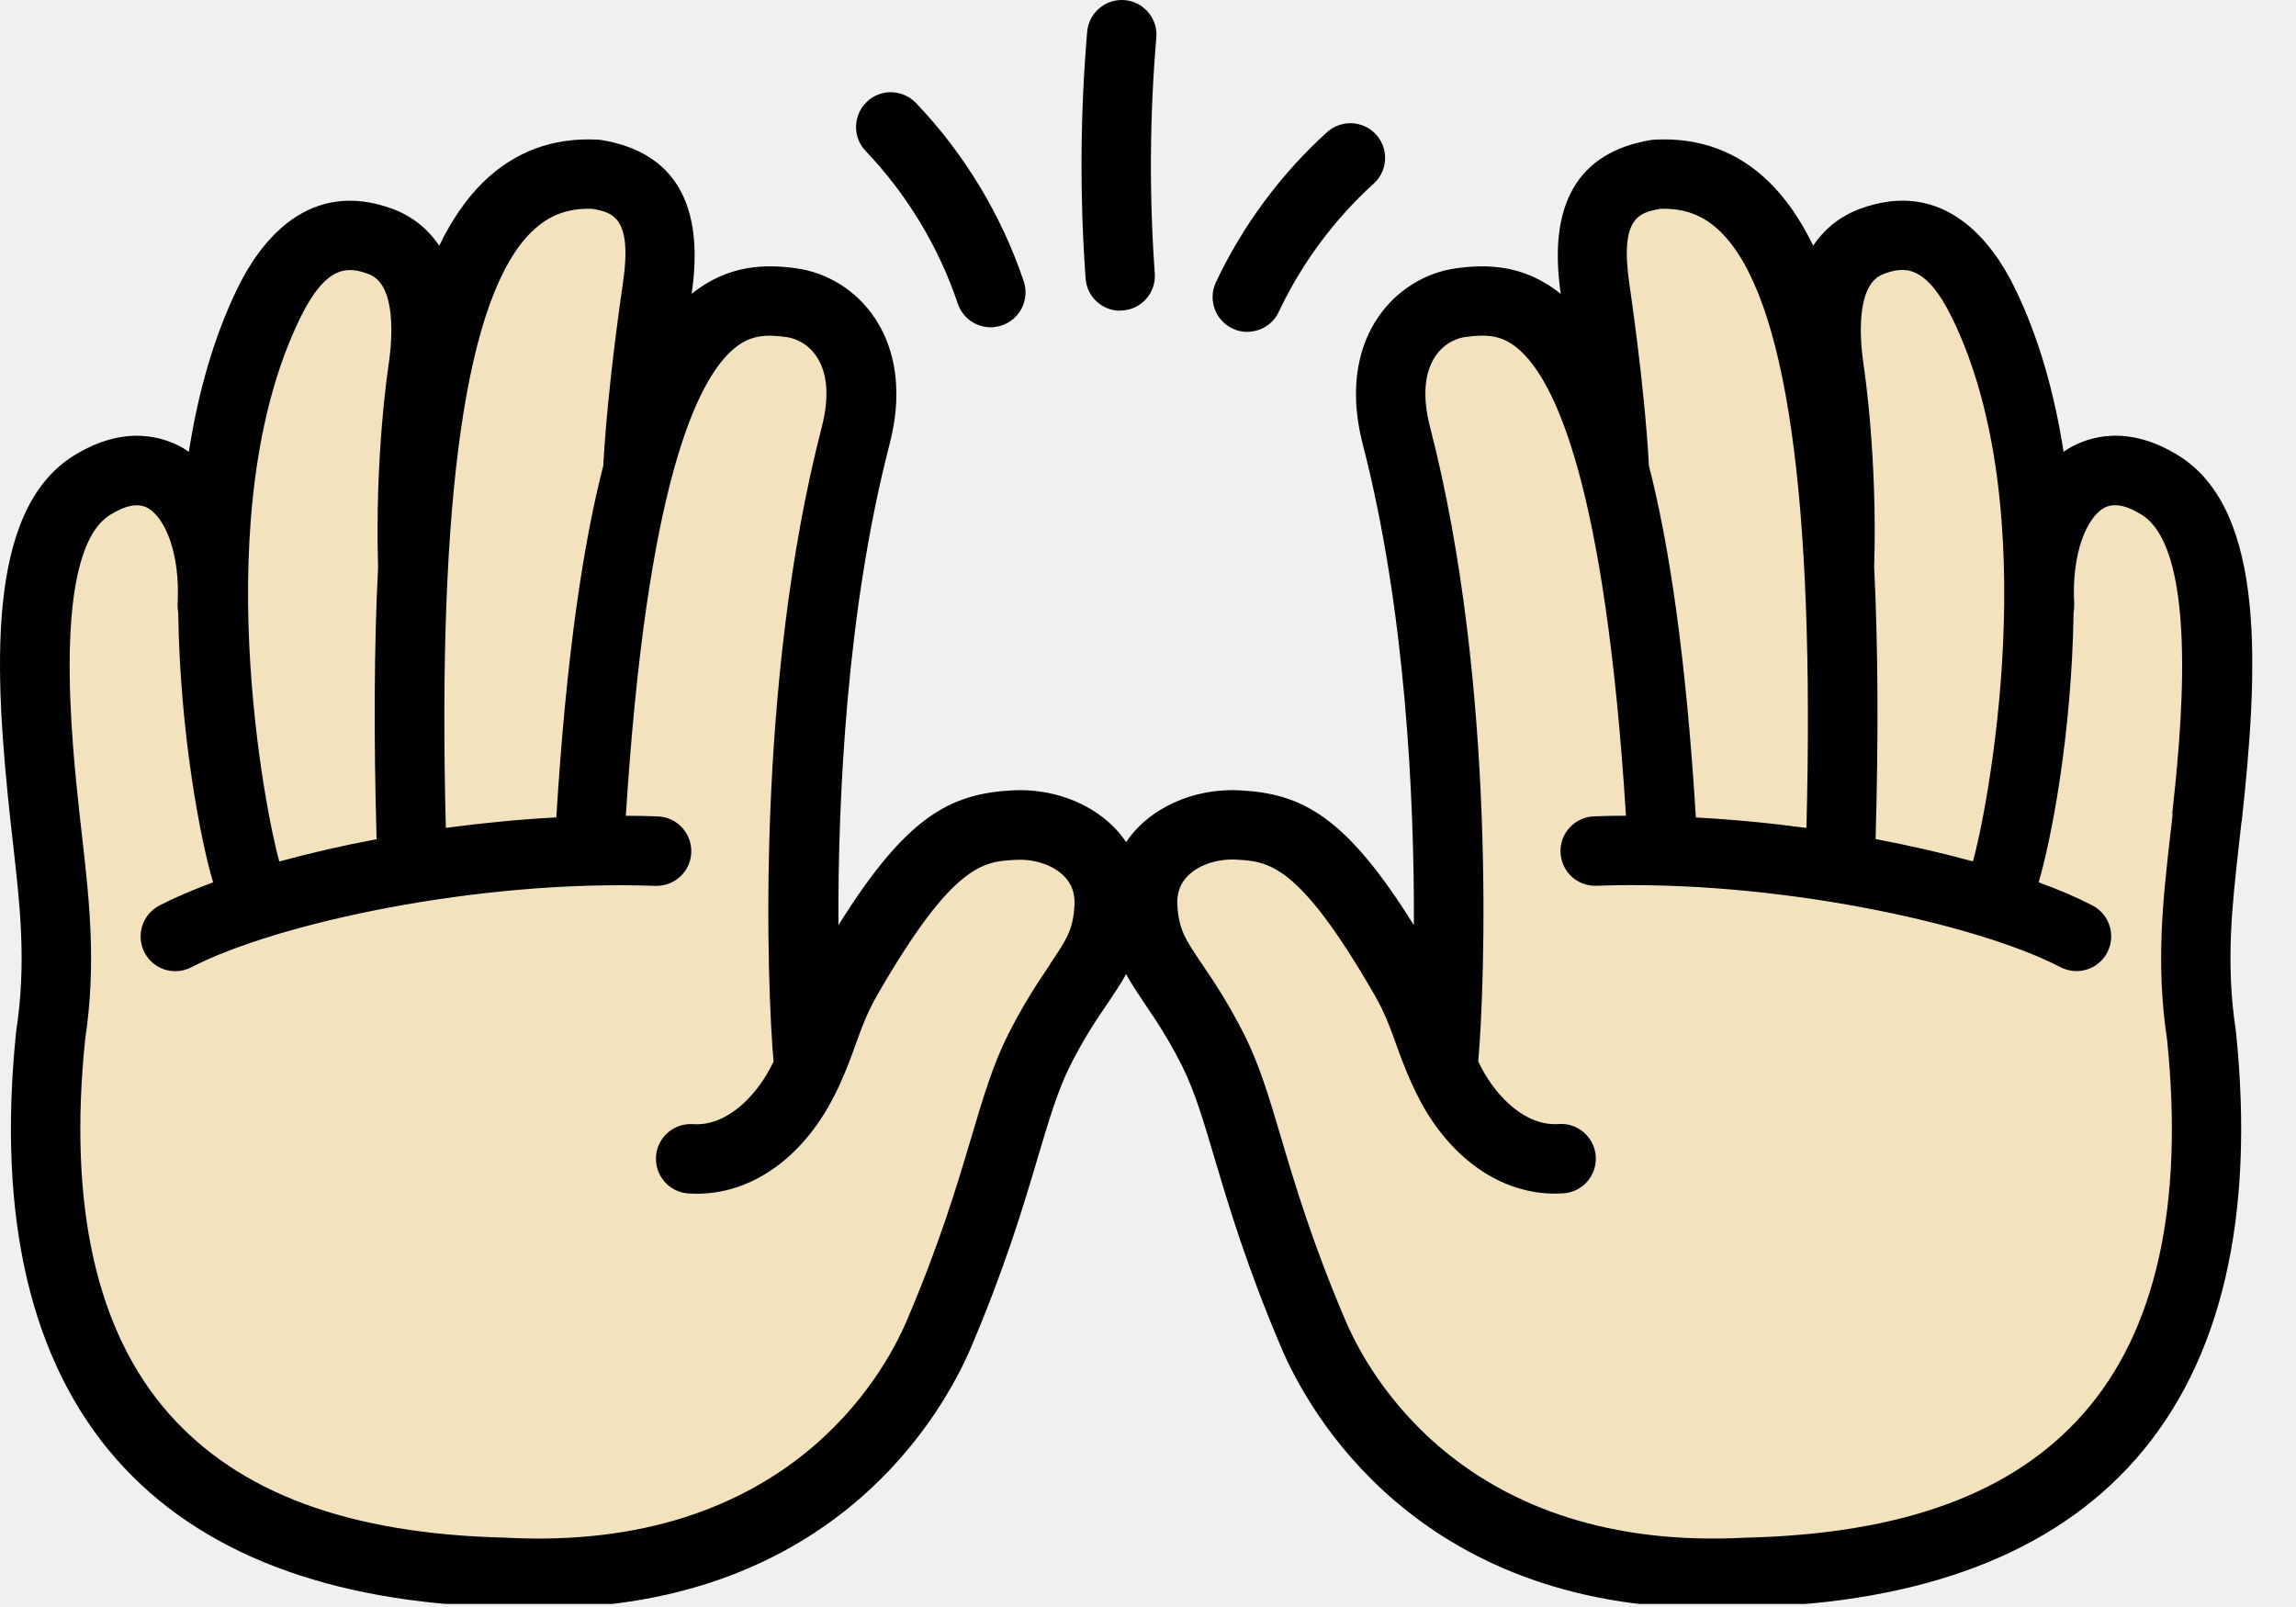
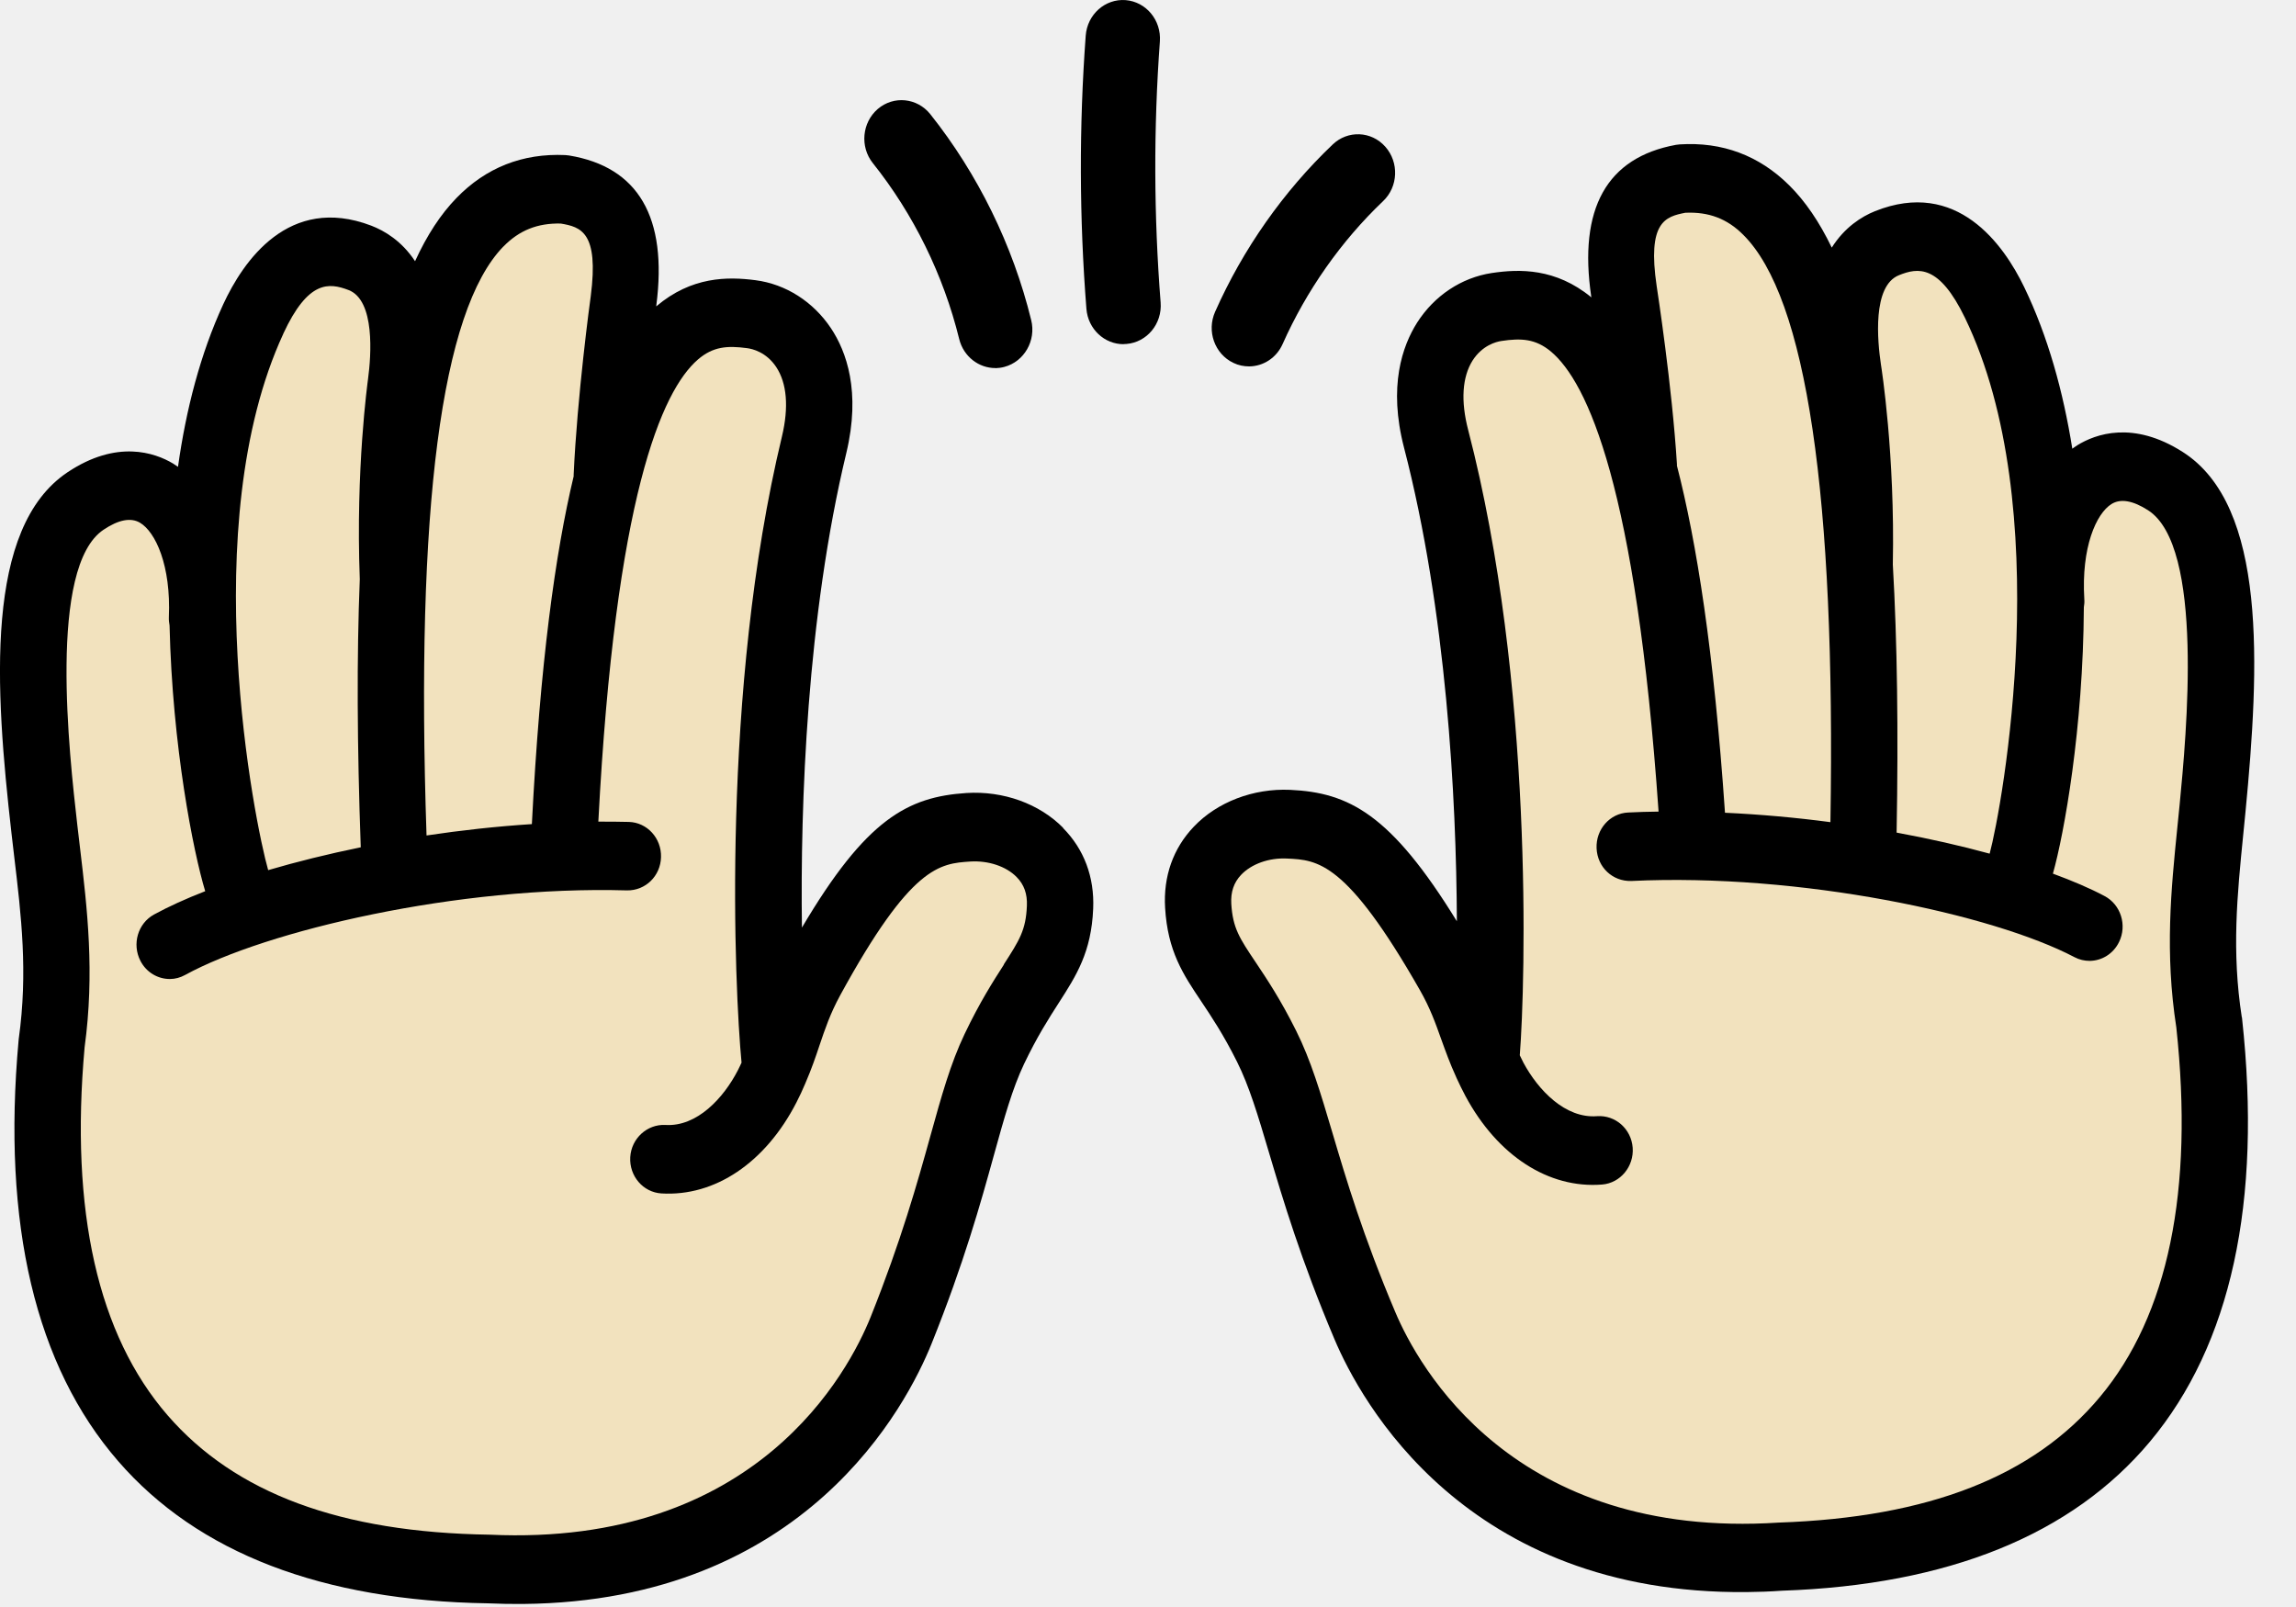
<svg xmlns="http://www.w3.org/2000/svg" width="40" height="28" viewBox="0 0 40 28" fill="none">
-   <g clip-path="url(#clip0_12055_97354)">
-     <g clip-path="url(#clip1_12055_97354)">
-       <path d="M21.731 5.783C21.645 5.783 21.558 5.765 21.474 5.725C21.17 5.582 21.041 5.222 21.183 4.919C21.645 3.936 22.314 3.032 23.119 2.303C23.368 2.079 23.75 2.099 23.974 2.345C24.199 2.594 24.179 2.976 23.932 3.2C23.245 3.821 22.674 4.594 22.279 5.432C22.177 5.652 21.958 5.781 21.731 5.781V5.783Z" fill="black" />
-       <path d="M19.515 5.414C19.201 5.414 18.934 5.171 18.913 4.851C18.81 3.425 18.819 1.978 18.94 0.553C18.969 0.221 19.262 -0.026 19.594 0.002C19.926 0.031 20.175 0.323 20.145 0.656C20.029 2.018 20.02 3.401 20.118 4.764C20.142 5.098 19.892 5.386 19.557 5.41C19.543 5.41 19.528 5.41 19.514 5.41L19.515 5.414Z" fill="black" />
-       <path d="M17.311 5.701C17.038 5.723 16.777 5.56 16.686 5.29C16.355 4.303 15.8 3.385 15.082 2.632C14.85 2.391 14.859 2.007 15.101 1.775C15.342 1.543 15.725 1.553 15.957 1.794C16.799 2.674 17.448 3.748 17.835 4.902C17.941 5.22 17.771 5.562 17.453 5.67C17.406 5.686 17.358 5.695 17.311 5.699V5.701Z" fill="black" />
-       <path d="M17.667 14.373C16.839 14.417 16.167 14.602 14.774 17.02C14.427 17.621 14.352 18.056 14.103 18.604C14.003 17.806 13.709 12.231 14.909 7.591C15.29 6.114 14.501 5.37 13.782 5.273C12.985 5.166 11.882 5.217 11.097 8.253L11.115 8.116C11.192 6.744 11.451 5.018 11.451 5.018C11.688 3.363 10.932 3.131 10.381 3.038C8.662 2.948 7.474 4.583 7.197 9.902H7.191C7.131 7.975 7.369 6.444 7.369 6.444C7.584 4.965 7.133 4.398 6.64 4.212C5.516 3.788 4.957 4.713 4.683 5.275C3.909 6.861 3.688 8.813 3.708 10.58L3.697 10.567C3.788 8.874 2.899 7.637 1.591 8.463C0.283 9.288 0.581 12.386 0.784 14.255C0.913 15.46 1.094 16.635 0.88 18.041C0.046 26.133 5.288 27.317 8.79 27.401C13.113 27.631 15.466 25.333 16.354 23.251C17.426 20.736 17.57 19.355 18.104 18.297C18.788 16.94 19.278 16.774 19.329 15.804C19.38 14.834 18.487 14.332 17.665 14.377L17.667 14.373ZM13.948 18.916C13.564 19.623 14.103 18.604 14.103 18.604C14.057 18.704 14.008 18.807 13.948 18.916Z" fill="#F2E2BE" />
-       <path d="M37.644 8.461C36.337 7.635 35.447 8.873 35.538 10.565L35.527 10.578C35.547 8.813 35.328 6.859 34.552 5.273C34.278 4.712 33.719 3.786 32.596 4.21C32.102 4.396 31.651 4.963 31.867 6.442C31.867 6.442 32.108 7.995 32.044 9.94V9.968C31.774 4.596 30.583 2.946 28.857 3.036C28.303 3.129 27.549 3.361 27.786 5.016C27.786 5.016 28.04 6.702 28.12 8.066H28.091C27.309 5.215 26.237 5.165 25.456 5.271C24.736 5.368 23.947 6.112 24.328 7.589C25.529 12.231 25.235 17.805 25.134 18.602C24.886 18.052 24.811 17.619 24.464 17.018C23.068 14.6 22.396 14.417 21.57 14.371C20.748 14.328 19.855 14.828 19.906 15.798C19.957 16.768 20.447 16.934 21.132 18.291C21.665 19.349 21.81 20.73 22.882 23.245C23.77 25.328 26.122 27.627 30.446 27.395C33.947 27.311 39.188 26.128 38.355 18.036C38.141 16.629 38.322 15.455 38.452 14.249C38.654 12.38 38.952 9.283 37.644 8.457V8.461ZM25.289 18.916C25.229 18.806 25.18 18.704 25.134 18.604C25.134 18.604 25.673 19.623 25.289 18.916Z" fill="#F2E2BE" />
-       <path d="M39.054 14.317C39.334 11.743 39.502 8.916 37.968 7.947C37.064 7.378 36.373 7.617 36.042 7.812C36.011 7.831 35.982 7.851 35.951 7.873C35.794 6.868 35.526 5.885 35.096 5.008C34.729 4.256 33.887 3.078 32.384 3.646C32.139 3.739 31.828 3.922 31.589 4.281C31.368 3.825 31.113 3.458 30.822 3.173C30.28 2.641 29.609 2.393 28.827 2.433L28.758 2.44C27.494 2.652 26.966 3.549 27.189 5.107C27.189 5.107 27.189 5.114 27.189 5.12C26.541 4.596 25.878 4.605 25.373 4.674C24.82 4.749 24.319 5.065 24.002 5.538C23.727 5.945 23.463 6.658 23.742 7.743C24.489 10.634 24.641 13.926 24.632 16.12C23.444 14.214 22.677 13.827 21.603 13.771C20.933 13.734 20.273 13.972 19.84 14.404C19.756 14.489 19.683 14.578 19.619 14.673C19.556 14.578 19.483 14.489 19.398 14.404C18.966 13.972 18.306 13.734 17.636 13.771C16.562 13.829 15.796 14.214 14.607 16.12C14.596 13.926 14.748 10.634 15.497 7.743C15.778 6.658 15.511 5.945 15.238 5.538C14.92 5.063 14.419 4.749 13.866 4.674C13.36 4.605 12.698 4.596 12.05 5.12C12.05 5.113 12.052 5.105 12.052 5.103C12.275 3.549 11.747 2.654 10.483 2.44L10.414 2.433C9.632 2.393 8.963 2.641 8.419 3.173C8.128 3.458 7.873 3.825 7.652 4.281C7.411 3.923 7.102 3.739 6.857 3.646C5.354 3.08 4.512 4.256 4.145 5.008C3.715 5.885 3.447 6.868 3.29 7.873C3.26 7.852 3.229 7.831 3.198 7.812C2.868 7.619 2.177 7.378 1.273 7.947C-0.263 8.917 -0.095 11.743 0.184 14.317C0.199 14.454 0.216 14.591 0.23 14.726C0.349 15.782 0.462 16.777 0.285 17.946L0.281 17.976C-0.053 21.221 0.535 23.729 2.031 25.428C3.471 27.063 5.741 27.929 8.759 28.002C8.98 28.013 9.195 28.02 9.405 28.02C14.563 28.02 16.447 24.577 16.913 23.485C17.515 22.073 17.828 21.017 18.08 20.169C18.275 19.513 18.429 18.995 18.644 18.567C18.889 18.081 19.104 17.764 19.294 17.486C19.411 17.312 19.523 17.148 19.618 16.973C19.715 17.148 19.824 17.312 19.941 17.486C20.131 17.765 20.345 18.081 20.591 18.567C20.807 18.997 20.962 19.513 21.156 20.169C21.408 21.017 21.722 22.073 22.323 23.485C22.789 24.577 24.67 28.022 29.816 28.02C30.024 28.02 30.239 28.014 30.459 28.002C33.494 27.929 35.765 27.063 37.204 25.428C38.7 23.729 39.288 21.221 38.954 17.976L38.95 17.946C38.773 16.777 38.886 15.782 39.005 14.726C39.02 14.589 39.036 14.454 39.051 14.317H39.054ZM9.265 4.037C9.557 3.75 9.893 3.624 10.317 3.638C10.684 3.701 11.016 3.794 10.854 4.924C10.843 4.996 10.589 6.693 10.512 8.079C10.512 8.088 10.512 8.097 10.512 8.106C10.165 9.454 9.867 11.398 9.692 14.242C9.042 14.277 8.395 14.341 7.767 14.425C7.617 8.649 8.119 5.153 9.265 4.035V4.037ZM5.23 5.54C5.692 4.594 6.075 4.645 6.428 4.778C6.917 4.963 6.831 5.944 6.771 6.349C6.762 6.413 6.528 7.942 6.587 9.885C6.517 11.248 6.51 12.823 6.561 14.622C5.96 14.735 5.388 14.867 4.866 15.011C4.627 14.178 3.586 8.903 5.23 5.54ZM18.293 16.805C18.094 17.099 17.846 17.466 17.565 18.021C17.3 18.547 17.132 19.11 16.92 19.824C16.677 20.642 16.374 21.66 15.798 23.01C15.391 23.963 13.688 27.054 8.806 26.792C6.083 26.727 4.165 26.018 2.939 24.628C1.677 23.196 1.187 21.004 1.483 18.114C1.682 16.794 1.554 15.674 1.432 14.591C1.417 14.456 1.401 14.322 1.386 14.187C1.251 12.938 0.891 9.619 1.916 8.972C2.192 8.799 2.417 8.758 2.583 8.857C2.864 9.021 3.144 9.617 3.094 10.532C3.092 10.581 3.096 10.629 3.105 10.675C3.136 12.812 3.502 14.675 3.713 15.374C3.355 15.506 3.039 15.641 2.776 15.778C2.481 15.931 2.364 16.297 2.517 16.595C2.625 16.803 2.837 16.922 3.054 16.922C3.147 16.922 3.244 16.9 3.332 16.854C4.817 16.085 8.329 15.323 11.416 15.435C11.751 15.446 12.032 15.186 12.043 14.852C12.054 14.518 11.794 14.236 11.46 14.225C11.276 14.218 11.089 14.214 10.903 14.214C11.265 8.479 12.13 6.614 12.797 6.066C13.073 5.84 13.334 5.823 13.696 5.872C13.796 5.885 14.047 5.945 14.226 6.212C14.419 6.501 14.45 6.925 14.317 7.44C13.157 11.924 13.362 17.212 13.477 18.496C13.455 18.54 13.435 18.584 13.409 18.629C13.144 19.117 12.655 19.625 12.074 19.587C11.74 19.565 11.451 19.815 11.429 20.149C11.407 20.483 11.657 20.772 11.992 20.794C12.971 20.861 13.897 20.268 14.474 19.208C14.536 19.095 14.587 18.989 14.635 18.885C14.638 18.878 14.642 18.87 14.644 18.863C14.752 18.626 14.83 18.41 14.901 18.213C15.011 17.91 15.104 17.648 15.29 17.325C16.609 15.04 17.135 15.011 17.692 14.982C18.021 14.963 18.343 15.071 18.535 15.263C18.67 15.398 18.73 15.564 18.719 15.773C18.697 16.202 18.576 16.379 18.286 16.808L18.293 16.805ZM32.466 6.355C32.406 5.942 32.318 4.963 32.809 4.776C33.162 4.643 33.545 4.592 34.008 5.538C35.652 8.901 34.612 14.178 34.371 15.009C33.849 14.865 33.277 14.733 32.676 14.62C32.727 12.821 32.718 11.248 32.651 9.884C32.709 7.938 32.475 6.411 32.466 6.353V6.355ZM28.921 3.638C29.344 3.624 29.68 3.75 29.973 4.037C31.116 5.155 31.62 8.651 31.471 14.426C30.842 14.341 30.194 14.278 29.545 14.244C29.37 11.4 29.072 9.456 28.725 8.108C28.725 8.099 28.725 8.09 28.725 8.081C28.648 6.696 28.393 4.999 28.384 4.932C28.221 3.796 28.553 3.704 28.919 3.64L28.921 3.638ZM37.851 14.187C37.836 14.322 37.822 14.456 37.805 14.591C37.683 15.674 37.555 16.794 37.754 18.114C38.05 21.004 37.56 23.196 36.298 24.628C35.074 26.018 33.155 26.727 30.415 26.792C25.547 27.052 23.846 23.961 23.441 23.01C22.865 21.662 22.562 20.642 22.319 19.824C22.107 19.11 21.939 18.545 21.674 18.021C21.393 17.466 21.145 17.099 20.946 16.805C20.655 16.375 20.535 16.198 20.511 15.769C20.5 15.561 20.56 15.395 20.695 15.259C20.887 15.068 21.209 14.96 21.538 14.978C22.095 15.009 22.621 15.037 23.939 17.322C24.126 17.645 24.219 17.906 24.328 18.209C24.4 18.407 24.478 18.622 24.586 18.86C24.59 18.867 24.591 18.874 24.595 18.881C24.643 18.986 24.696 19.093 24.756 19.207C25.333 20.266 26.261 20.86 27.238 20.792C27.573 20.77 27.823 20.48 27.801 20.147C27.777 19.813 27.488 19.561 27.156 19.585C26.577 19.625 26.086 19.117 25.821 18.628C25.795 18.582 25.775 18.538 25.753 18.494C25.868 17.212 26.073 11.924 24.913 7.438C24.78 6.923 24.812 6.499 25.004 6.21C25.183 5.944 25.434 5.883 25.534 5.871C25.896 5.821 26.159 5.838 26.433 6.064C27.099 6.612 27.967 8.477 28.327 14.213C28.141 14.213 27.954 14.216 27.77 14.224C27.436 14.236 27.174 14.516 27.187 14.85C27.2 15.184 27.472 15.444 27.814 15.433C30.902 15.321 34.415 16.083 35.898 16.852C35.988 16.898 36.083 16.92 36.176 16.92C36.395 16.92 36.605 16.801 36.713 16.593C36.866 16.297 36.751 15.93 36.453 15.776C36.19 15.639 35.874 15.504 35.516 15.373C35.727 14.671 36.094 12.81 36.125 10.673C36.134 10.627 36.138 10.579 36.136 10.53C36.086 9.615 36.366 9.02 36.647 8.855C36.813 8.757 37.038 8.797 37.314 8.97C38.339 9.617 37.979 12.936 37.843 14.185L37.851 14.187Z" fill="black" />
+   <g clip-path="url(#clip0_12242_2467)">
+     <g clip-path="url(#clip1_12242_2467)">
+       <path d="M37.725 8.382C36.471 7.58 35.633 8.809 35.736 10.477L35.725 10.49C35.729 8.748 35.502 6.824 34.75 5.267C34.483 4.716 33.943 3.81 32.875 4.237C32.407 4.424 31.982 4.988 32.201 6.444C32.201 6.444 32.445 7.971 32.4 9.892V9.919C32.095 4.623 30.945 3.007 29.301 3.111C28.774 3.208 28.055 3.444 28.297 5.073C28.297 5.073 28.56 6.772 28.646 8.124L28.651 8.193H28.646C27.872 5.273 26.831 5.233 26.076 5.347C25.392 5.449 24.644 6.188 25.022 7.643C26.209 12.21 25.977 17.71 25.888 18.497C25.646 17.958 25.571 17.531 25.235 16.941C23.883 14.568 23.24 14.393 22.451 14.357C21.667 14.321 20.82 14.824 20.876 15.78C20.934 16.737 21.402 16.895 22.068 18.229C22.587 19.266 22.735 20.626 23.78 23.098C24.646 25.144 26.909 27.389 31.03 27.122C34.37 27.007 39.357 25.793 38.49 17.82C38.274 16.434 38.436 15.274 38.549 14.085C38.725 12.241 38.983 9.184 37.727 8.38L37.725 8.382Z" fill="#F2E2BE" />
+       <path d="M16.873 14.413C16.084 14.465 15.447 14.651 14.136 17.049C13.811 17.645 13.745 18.074 13.511 18.616C13.408 17.83 13.079 12.336 14.184 7.748C14.535 6.287 13.776 5.563 13.089 5.473C12.334 5.374 11.29 5.433 10.569 8.382H10.56L10.571 8.297C10.632 6.943 10.865 5.24 10.865 5.24C11.076 3.607 10.355 3.385 9.827 3.297C8.186 3.225 7.067 4.848 6.851 10.097H6.848C6.773 8.197 6.987 6.683 6.987 6.683C7.181 5.222 6.745 4.668 6.273 4.489C5.198 4.082 4.674 4.999 4.418 5.556C3.693 7.127 3.5 9.054 3.535 10.796L3.524 10.783C3.596 9.113 2.737 7.901 1.496 8.726C0.256 9.553 0.568 12.605 0.777 14.446C0.913 15.633 1.094 16.789 0.902 18.178C0.178 26.166 5.186 27.284 8.527 27.337C12.652 27.526 14.875 25.236 15.704 23.173C16.704 20.684 16.83 19.32 17.33 18.274C17.971 16.928 18.438 16.76 18.478 15.804C18.518 14.847 17.662 14.361 16.878 14.411L16.873 14.413Z" fill="#F2E2BE" />
+       <path d="M18.524 14.426C18.106 14.002 17.478 13.777 16.838 13.817C15.814 13.884 15.088 14.271 13.971 16.162C13.941 13.999 14.058 10.751 14.744 7.894C15.002 6.82 14.743 6.12 14.478 5.721C14.169 5.257 13.69 4.95 13.161 4.882C12.678 4.819 12.048 4.815 11.433 5.338C11.433 5.331 11.434 5.322 11.434 5.322C11.633 3.787 11.121 2.908 9.914 2.709L9.848 2.702C9.104 2.668 8.466 2.92 7.952 3.45C7.677 3.733 7.438 4.098 7.231 4.551C6.999 4.199 6.701 4.021 6.466 3.931C5.029 3.385 4.235 4.554 3.89 5.3C3.489 6.168 3.24 7.141 3.101 8.134C3.071 8.114 3.043 8.094 3.014 8.076C2.697 7.887 2.036 7.656 1.179 8.227C-0.274 9.196 -0.089 11.981 0.2 14.518C0.216 14.653 0.232 14.786 0.247 14.921C0.371 15.961 0.488 16.942 0.327 18.097L0.324 18.126C0.033 21.331 0.617 23.797 2.059 25.459C3.446 27.059 5.618 27.891 8.497 27.936C8.708 27.945 8.914 27.949 9.114 27.947C14.034 27.9 15.798 24.487 16.232 23.406C16.793 22.008 17.084 20.965 17.316 20.125C17.495 19.477 17.638 18.965 17.84 18.54C18.07 18.058 18.272 17.744 18.45 17.467C18.753 16.995 19.014 16.587 19.045 15.831C19.068 15.283 18.887 14.797 18.519 14.426H18.524ZM8.769 4.297C9.046 4.012 9.365 3.886 9.769 3.895C10.119 3.954 10.436 4.043 10.292 5.159C10.281 5.23 10.055 6.907 9.994 8.272C9.994 8.281 9.994 8.29 9.994 8.299C9.675 9.632 9.409 11.553 9.266 14.359C8.647 14.399 8.031 14.467 7.431 14.557C7.238 8.863 7.686 5.41 8.768 4.297H8.769ZM4.935 5.815C5.369 4.878 5.733 4.925 6.071 5.053C6.539 5.231 6.466 6.199 6.412 6.601C6.404 6.665 6.195 8.173 6.268 10.092C6.214 11.437 6.221 12.988 6.285 14.763C5.712 14.88 5.169 15.015 4.672 15.161C4.437 14.343 3.397 9.148 4.935 5.817V5.815ZM17.491 16.805C17.303 17.097 17.07 17.461 16.807 18.012C16.558 18.533 16.404 19.091 16.208 19.796C15.983 20.605 15.702 21.612 15.168 22.947C14.788 23.89 13.192 26.956 8.532 26.74C5.935 26.701 4.099 26.02 2.92 24.66C1.704 23.258 1.218 21.1 1.474 18.248C1.651 16.944 1.521 15.84 1.394 14.774C1.378 14.64 1.362 14.509 1.347 14.375C1.207 13.145 0.834 9.875 1.805 9.229C2.066 9.054 2.28 9.014 2.439 9.108C2.709 9.268 2.981 9.852 2.942 10.756C2.94 10.805 2.946 10.852 2.954 10.899C3.003 13.006 3.367 14.84 3.575 15.528C3.235 15.66 2.935 15.797 2.684 15.934C2.402 16.088 2.296 16.449 2.446 16.741C2.55 16.944 2.752 17.059 2.961 17.058C3.05 17.058 3.141 17.034 3.226 16.987C4.635 16.215 7.978 15.429 10.924 15.514C11.245 15.519 11.508 15.264 11.516 14.934C11.525 14.604 11.274 14.33 10.956 14.321C10.78 14.316 10.602 14.316 10.424 14.316C10.719 8.656 11.529 6.809 12.159 6.264C12.421 6.038 12.67 6.02 13.014 6.066C13.11 6.078 13.351 6.136 13.523 6.395C13.71 6.678 13.744 7.096 13.623 7.604C12.556 12.037 12.797 17.25 12.919 18.515C12.898 18.558 12.879 18.602 12.856 18.646C12.607 19.131 12.143 19.636 11.591 19.601C11.276 19.585 10.999 19.834 10.98 20.162C10.961 20.491 11.203 20.774 11.522 20.794C12.455 20.851 13.335 20.259 13.875 19.209C13.933 19.097 13.981 18.991 14.025 18.888C14.028 18.881 14.032 18.872 14.035 18.864C14.136 18.63 14.21 18.416 14.274 18.223C14.375 17.924 14.462 17.665 14.636 17.344C15.873 15.078 16.375 15.046 16.906 15.011C17.218 14.992 17.528 15.094 17.711 15.281C17.842 15.413 17.899 15.577 17.89 15.782C17.873 16.206 17.76 16.382 17.486 16.807L17.491 16.805Z" fill="black" />
+       <path d="M39.056 17.726C38.877 16.575 38.976 15.591 39.08 14.55C39.094 14.415 39.108 14.281 39.12 14.146C39.364 11.606 39.5 8.816 38.028 7.876C37.161 7.321 36.504 7.564 36.19 7.758C36.161 7.776 36.133 7.798 36.103 7.818C35.945 6.829 35.68 5.862 35.264 5.001C34.907 4.262 34.093 3.107 32.664 3.68C32.431 3.774 32.138 3.958 31.912 4.314C31.696 3.866 31.45 3.505 31.17 3.228C30.647 2.709 30.004 2.468 29.262 2.516L29.196 2.524C27.992 2.745 27.496 3.633 27.722 5.168C27.722 5.168 27.722 5.175 27.724 5.181C27.101 4.669 26.47 4.685 25.989 4.757C25.461 4.837 24.987 5.152 24.688 5.622C24.432 6.026 24.183 6.73 24.46 7.798C25.198 10.643 25.372 13.889 25.381 16.052C24.231 14.182 23.498 13.809 22.474 13.762C21.836 13.734 21.207 13.973 20.798 14.404C20.437 14.782 20.265 15.272 20.298 15.818C20.343 16.573 20.611 16.976 20.923 17.441C21.106 17.715 21.314 18.025 21.552 18.502C21.763 18.924 21.915 19.432 22.106 20.076C22.354 20.91 22.662 21.948 23.249 23.335C23.702 24.407 25.527 27.788 30.433 27.74C30.632 27.738 30.837 27.731 31.046 27.716C33.941 27.617 36.098 26.742 37.457 25.117C38.868 23.427 39.408 20.95 39.061 17.751L39.058 17.722L39.056 17.726ZM32.769 6.353C32.708 5.946 32.616 4.981 33.083 4.795C33.417 4.66 33.783 4.608 34.232 5.536C35.83 8.838 34.884 14.053 34.663 14.874C34.163 14.737 33.617 14.613 33.042 14.507C33.074 12.732 33.053 11.179 32.976 9.835C33.015 7.917 32.779 6.413 32.769 6.353ZM29.363 3.707C29.769 3.689 30.09 3.81 30.37 4.091C31.471 5.184 31.982 8.627 31.889 14.325C31.288 14.245 30.672 14.19 30.052 14.161C29.86 11.356 29.558 9.443 29.215 8.115C29.215 8.106 29.215 8.097 29.215 8.088C29.13 6.723 28.872 5.051 28.862 4.986C28.696 3.867 29.012 3.774 29.362 3.707H29.363ZM37.915 17.902C38.221 20.748 37.774 22.916 36.584 24.34C35.429 25.722 33.605 26.439 30.992 26.529C26.358 26.832 24.703 23.798 24.308 22.861C23.747 21.536 23.449 20.536 23.211 19.731C23.002 19.028 22.838 18.475 22.58 17.958C22.308 17.412 22.068 17.054 21.875 16.765C21.594 16.346 21.477 16.171 21.451 15.748C21.439 15.542 21.495 15.377 21.622 15.243C21.803 15.052 22.11 14.943 22.423 14.959C22.954 14.984 23.456 15.005 24.735 17.248C24.916 17.565 25.007 17.823 25.113 18.12C25.183 18.313 25.259 18.527 25.366 18.76C25.369 18.767 25.371 18.774 25.374 18.779C25.421 18.882 25.472 18.987 25.531 19.098C26.09 20.138 26.98 20.714 27.912 20.639C28.229 20.613 28.468 20.325 28.444 19.997C28.419 19.669 28.142 19.426 27.823 19.448C27.271 19.491 26.799 18.996 26.541 18.517C26.517 18.471 26.498 18.43 26.477 18.387C26.576 17.122 26.724 11.903 25.578 7.492C25.446 6.986 25.474 6.568 25.655 6.281C25.824 6.018 26.062 5.955 26.158 5.941C26.501 5.889 26.752 5.903 27.017 6.123C27.658 6.658 28.501 8.488 28.895 14.141C28.717 14.143 28.539 14.148 28.365 14.157C28.046 14.171 27.801 14.451 27.815 14.78C27.829 15.11 28.093 15.359 28.418 15.35C31.36 15.209 34.718 15.93 36.14 16.677C36.225 16.722 36.316 16.742 36.406 16.742C36.615 16.74 36.816 16.621 36.917 16.414C37.061 16.121 36.948 15.76 36.662 15.611C36.41 15.477 36.107 15.348 35.765 15.222C35.96 14.53 36.293 12.689 36.304 10.581C36.312 10.534 36.316 10.488 36.312 10.439C36.257 9.536 36.52 8.947 36.786 8.782C36.943 8.684 37.157 8.72 37.422 8.89C38.404 9.518 38.091 12.793 37.972 14.027C37.96 14.161 37.946 14.292 37.932 14.425C37.824 15.495 37.713 16.6 37.915 17.902Z" fill="black" />
+       <path d="M21.763 6.384C21.671 6.384 21.576 6.366 21.488 6.323C21.162 6.168 21.019 5.77 21.169 5.433C21.653 4.34 22.362 3.331 23.218 2.517C23.48 2.266 23.892 2.282 24.134 2.556C24.376 2.828 24.36 3.253 24.096 3.504C23.366 4.199 22.761 5.06 22.346 5.993C22.238 6.237 22.007 6.382 21.763 6.384Z" fill="black" />
+       <path d="M19.578 5.997C19.242 6 18.955 5.734 18.927 5.381C18.803 3.801 18.798 2.2 18.915 0.62C18.943 0.25 19.254 -0.025 19.61 0.002C19.967 0.031 20.233 0.351 20.207 0.721C20.096 2.23 20.101 3.761 20.22 5.271C20.249 5.64 19.983 5.964 19.625 5.993C19.61 5.993 19.594 5.995 19.578 5.995V5.997Z" fill="black" />
+       <path d="M17.345 6.413C17.054 6.416 16.786 6.213 16.711 5.908C16.436 4.791 15.915 3.73 15.206 2.842C14.978 2.556 15.018 2.134 15.293 1.898C15.57 1.662 15.978 1.704 16.206 1.988C17.035 3.03 17.645 4.271 17.965 5.577C18.054 5.935 17.843 6.301 17.497 6.393C17.445 6.407 17.394 6.413 17.342 6.415L17.345 6.413Z" fill="black" />
    </g>
  </g>
  <defs>
-     <clipPath id="clip0_12055_97354">
+     <clipPath id="clip0_12242_2467">
      <rect width="39.272" height="27.947" fill="white" />
    </clipPath>
-     <clipPath id="clip1_12055_97354">
-       <rect width="39.237" height="28.02" fill="white" />
+     <clipPath id="clip1_12242_2467">
+       <rect width="39.272" height="27.947" fill="white" />
    </clipPath>
  </defs>
</svg>
